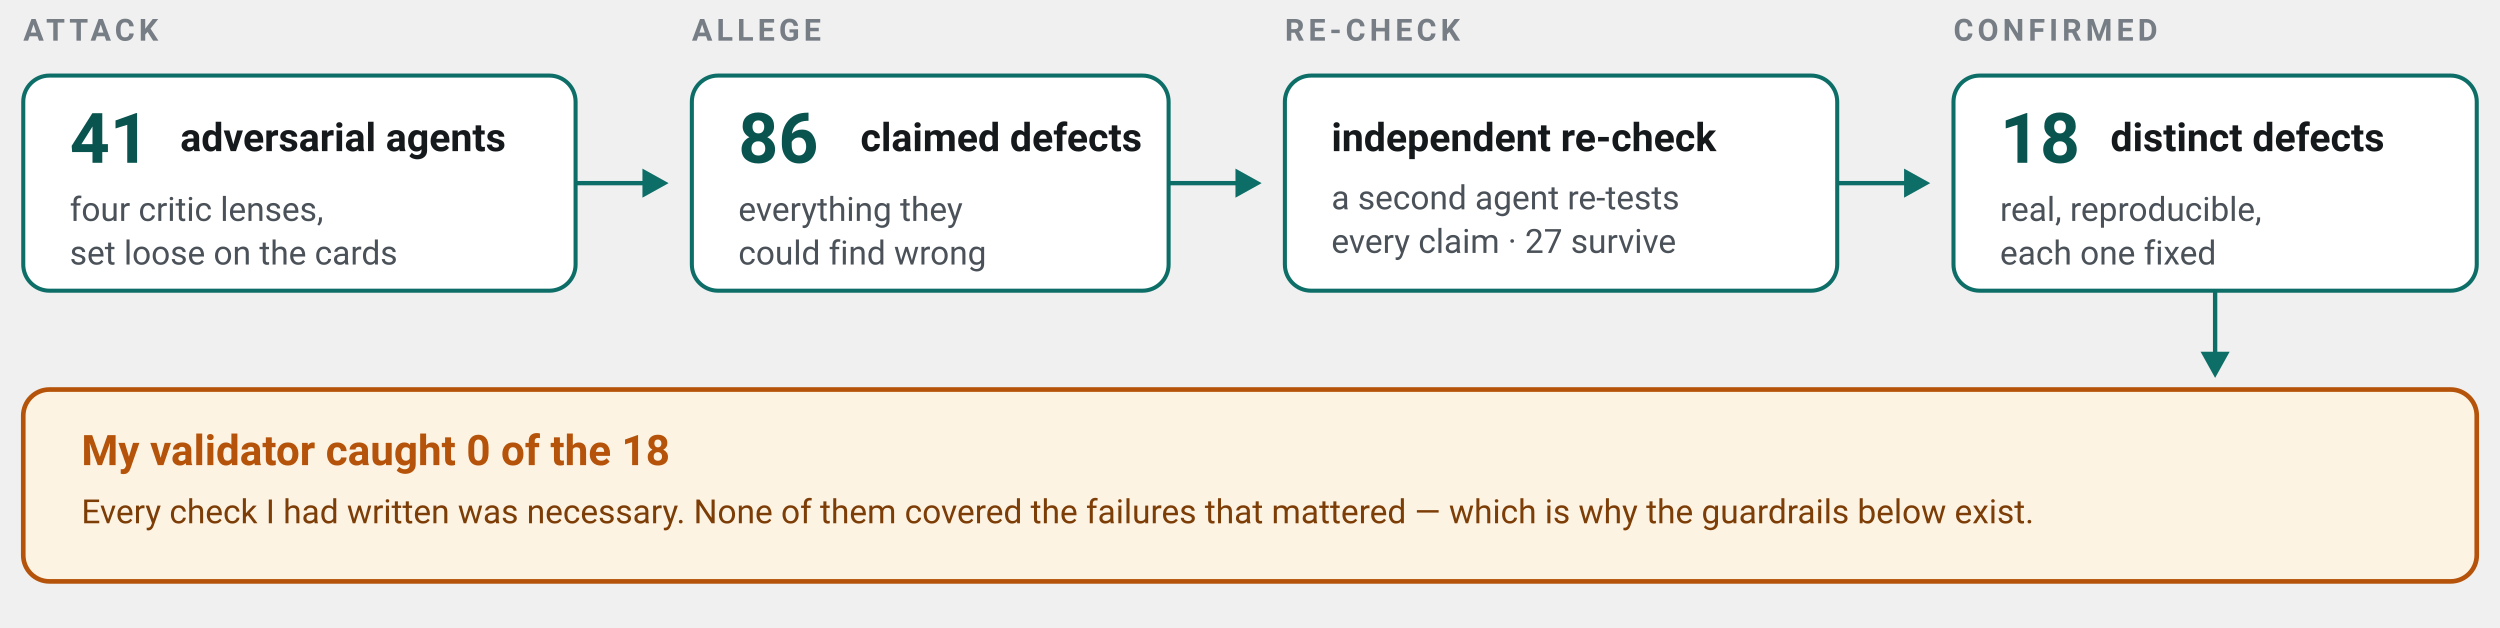
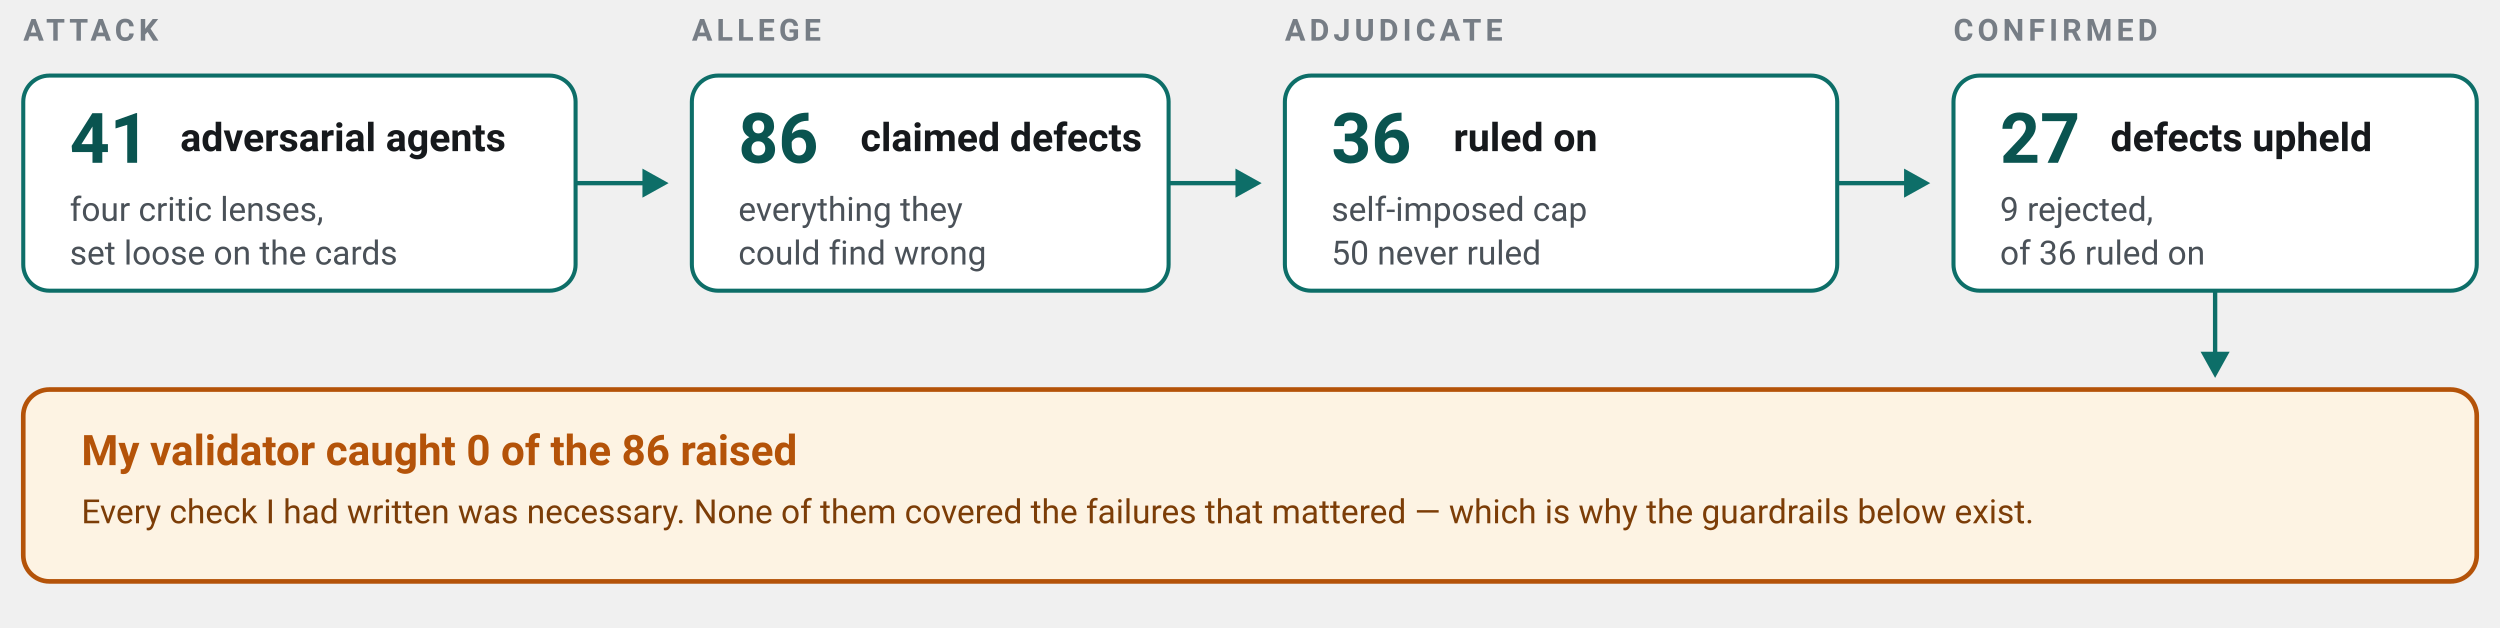
- <svg xmlns="http://www.w3.org/2000/svg" viewBox="0 0 860 216" width="860" height="216" role="img" aria-label="The adversarial audit: 41 adversarial agents across four critic lenses made 86 claimed defects; an independent second agent re-tested every claim; 27 survived, resolving to 18 confirmed distinct defects. The validator I trusted caught zero of the eighteen.">
+ <svg xmlns="http://www.w3.org/2000/svg" viewBox="0 0 860 216" width="860" height="216" role="img" aria-label="The adversarial audit: 41 adversarial agents across four critic lenses made 86 claimed defects. A self-imposed cap meant only 36 were ever ruled on: 27 upheld, 9 rejected, 50 never adjudicated. The validator I trusted caught zero of the 86 allegations raised.">
  <style>
    .t   { font-family: ui-sans-serif, system-ui, -apple-system, "Segoe UI", Roboto, sans-serif; }
    .box { fill: #ffffff; stroke: #0d6e68; stroke-width: 1.4; }
    .lbl { fill: #16191c; font-size: 13.5px; font-weight: 650; }
    .big { fill: #0a5450; font-size: 24px; font-weight: 700; }
    .sub { fill: #4a5158; font-size: 11.5px; }
    .arw { stroke: #0d6e68; stroke-width: 1.5; fill: none; }
    .ah  { fill: #0d6e68; }
    .hd  { fill: #767d85; font-size: 10.5px; font-weight: 700; letter-spacing: 1.4px; }
    .gate     { fill: #fdf3e3; stroke: #b45309; stroke-width: 1.6; }
    .gate-lbl { fill: #b45309; font-size: 14.5px; font-weight: 700; }
    .gate-sub { fill: #7c3d07; font-size: 11.5px; }
    @media (prefers-color-scheme: dark) {
      .box { fill: #161a1d; stroke: #5fb9b2; }
      .lbl { fill: #e9e8e4; }
      .big { fill: #8ad3cd; }
      .sub { fill: #adb4ba; }
      .arw { stroke: #5fb9b2; }
      .ah  { fill: #5fb9b2; }
      .hd  { fill: #828a92; }
      .gate     { fill: #2c2115; stroke: #e0a760; }
      .gate-lbl { fill: #e0a760; }
      .gate-sub { fill: #d4b184; }
    }
  </style>
  <text class="t hd" x="8" y="14">ATTACK</text>
  <rect class="box" x="8" y="26" width="190" height="74" rx="9" />
  <text class="t big" x="24" y="56">41</text>
  <text class="t lbl" x="62" y="52">adversarial agents</text>
  <text class="t sub" x="24" y="76">four critic lenses,</text>
  <text class="t sub" x="24" y="91">set loose on the cards</text>
  <path class="arw" d="M198 63 L222 63" />
  <path class="ah" d="M230 63 l-9 -5 v10 z" />
  <text class="t hd" x="238" y="14">ALLEGE</text>
  <rect class="box" x="238" y="26" width="164" height="74" rx="9" />
  <text class="t big" x="254" y="56">86</text>
  <text class="t lbl" x="296" y="52">claimed defects</text>
  <text class="t sub" x="254" y="76">everything they</text>
  <text class="t sub" x="254" y="91">could find wrong</text>
  <path class="arw" d="M402 63 L426 63" />
  <path class="ah" d="M434 63 l-9 -5 v10 z" />
-   <text class="t hd" x="442" y="14">RE-CHECK</text>
+   <text class="t hd" x="442" y="14">ADJUDICATE</text>
  <rect class="box" x="442" y="26" width="190" height="74" rx="9" />
-   <text class="t lbl" x="458" y="52">independent re-check</text>
-   <text class="t sub" x="458" y="72">a second agent re-tests</text>
-   <text class="t sub" x="458" y="87">every claim · 27 survive</text>
+   <text class="t big" x="458" y="56">36</text>
+   <text class="t lbl" x="500" y="52">ruled on</text>
+   <text class="t sub" x="458" y="76">self-imposed cap</text>
+   <text class="t sub" x="458" y="91">50 never ruled</text>
  <path class="arw" d="M632 63 L656 63" />
  <path class="ah" d="M664 63 l-9 -5 v10 z" />
  <text class="t hd" x="672" y="14">CONFIRMED</text>
  <rect class="box" x="672" y="26" width="180" height="74" rx="9" />
-   <text class="t big" x="688" y="56">18</text>
-   <text class="t lbl" x="726" y="52">distinct defects</text>
-   <text class="t sub" x="688" y="76">real, reproducible,</text>
-   <text class="t sub" x="688" y="91">each one fixed</text>
+   <text class="t big" x="688" y="56">27</text>
+   <text class="t lbl" x="726" y="52">defects upheld</text>
+   <text class="t sub" x="688" y="76">9 rejected,</text>
+   <text class="t sub" x="688" y="91">of 36 ruled on</text>
  <path class="arw" d="M762 100 L762 122" />
  <path class="ah" d="M762 130 l-5 -9 h10 z" />
  <rect class="gate" x="8" y="134" width="844" height="66" rx="9" />
-   <text class="t gate-lbl" x="28" y="160">My validator caught 0 of the 18</text>
+   <text class="t gate-lbl" x="28" y="160">My validator caught 0 of the 86 raised</text>
  <text class="t gate-sub" x="28" y="180">Every check I had written was necessary. None of them covered the failures that mattered — which is why the guardrails below exist.</text>
</svg>
